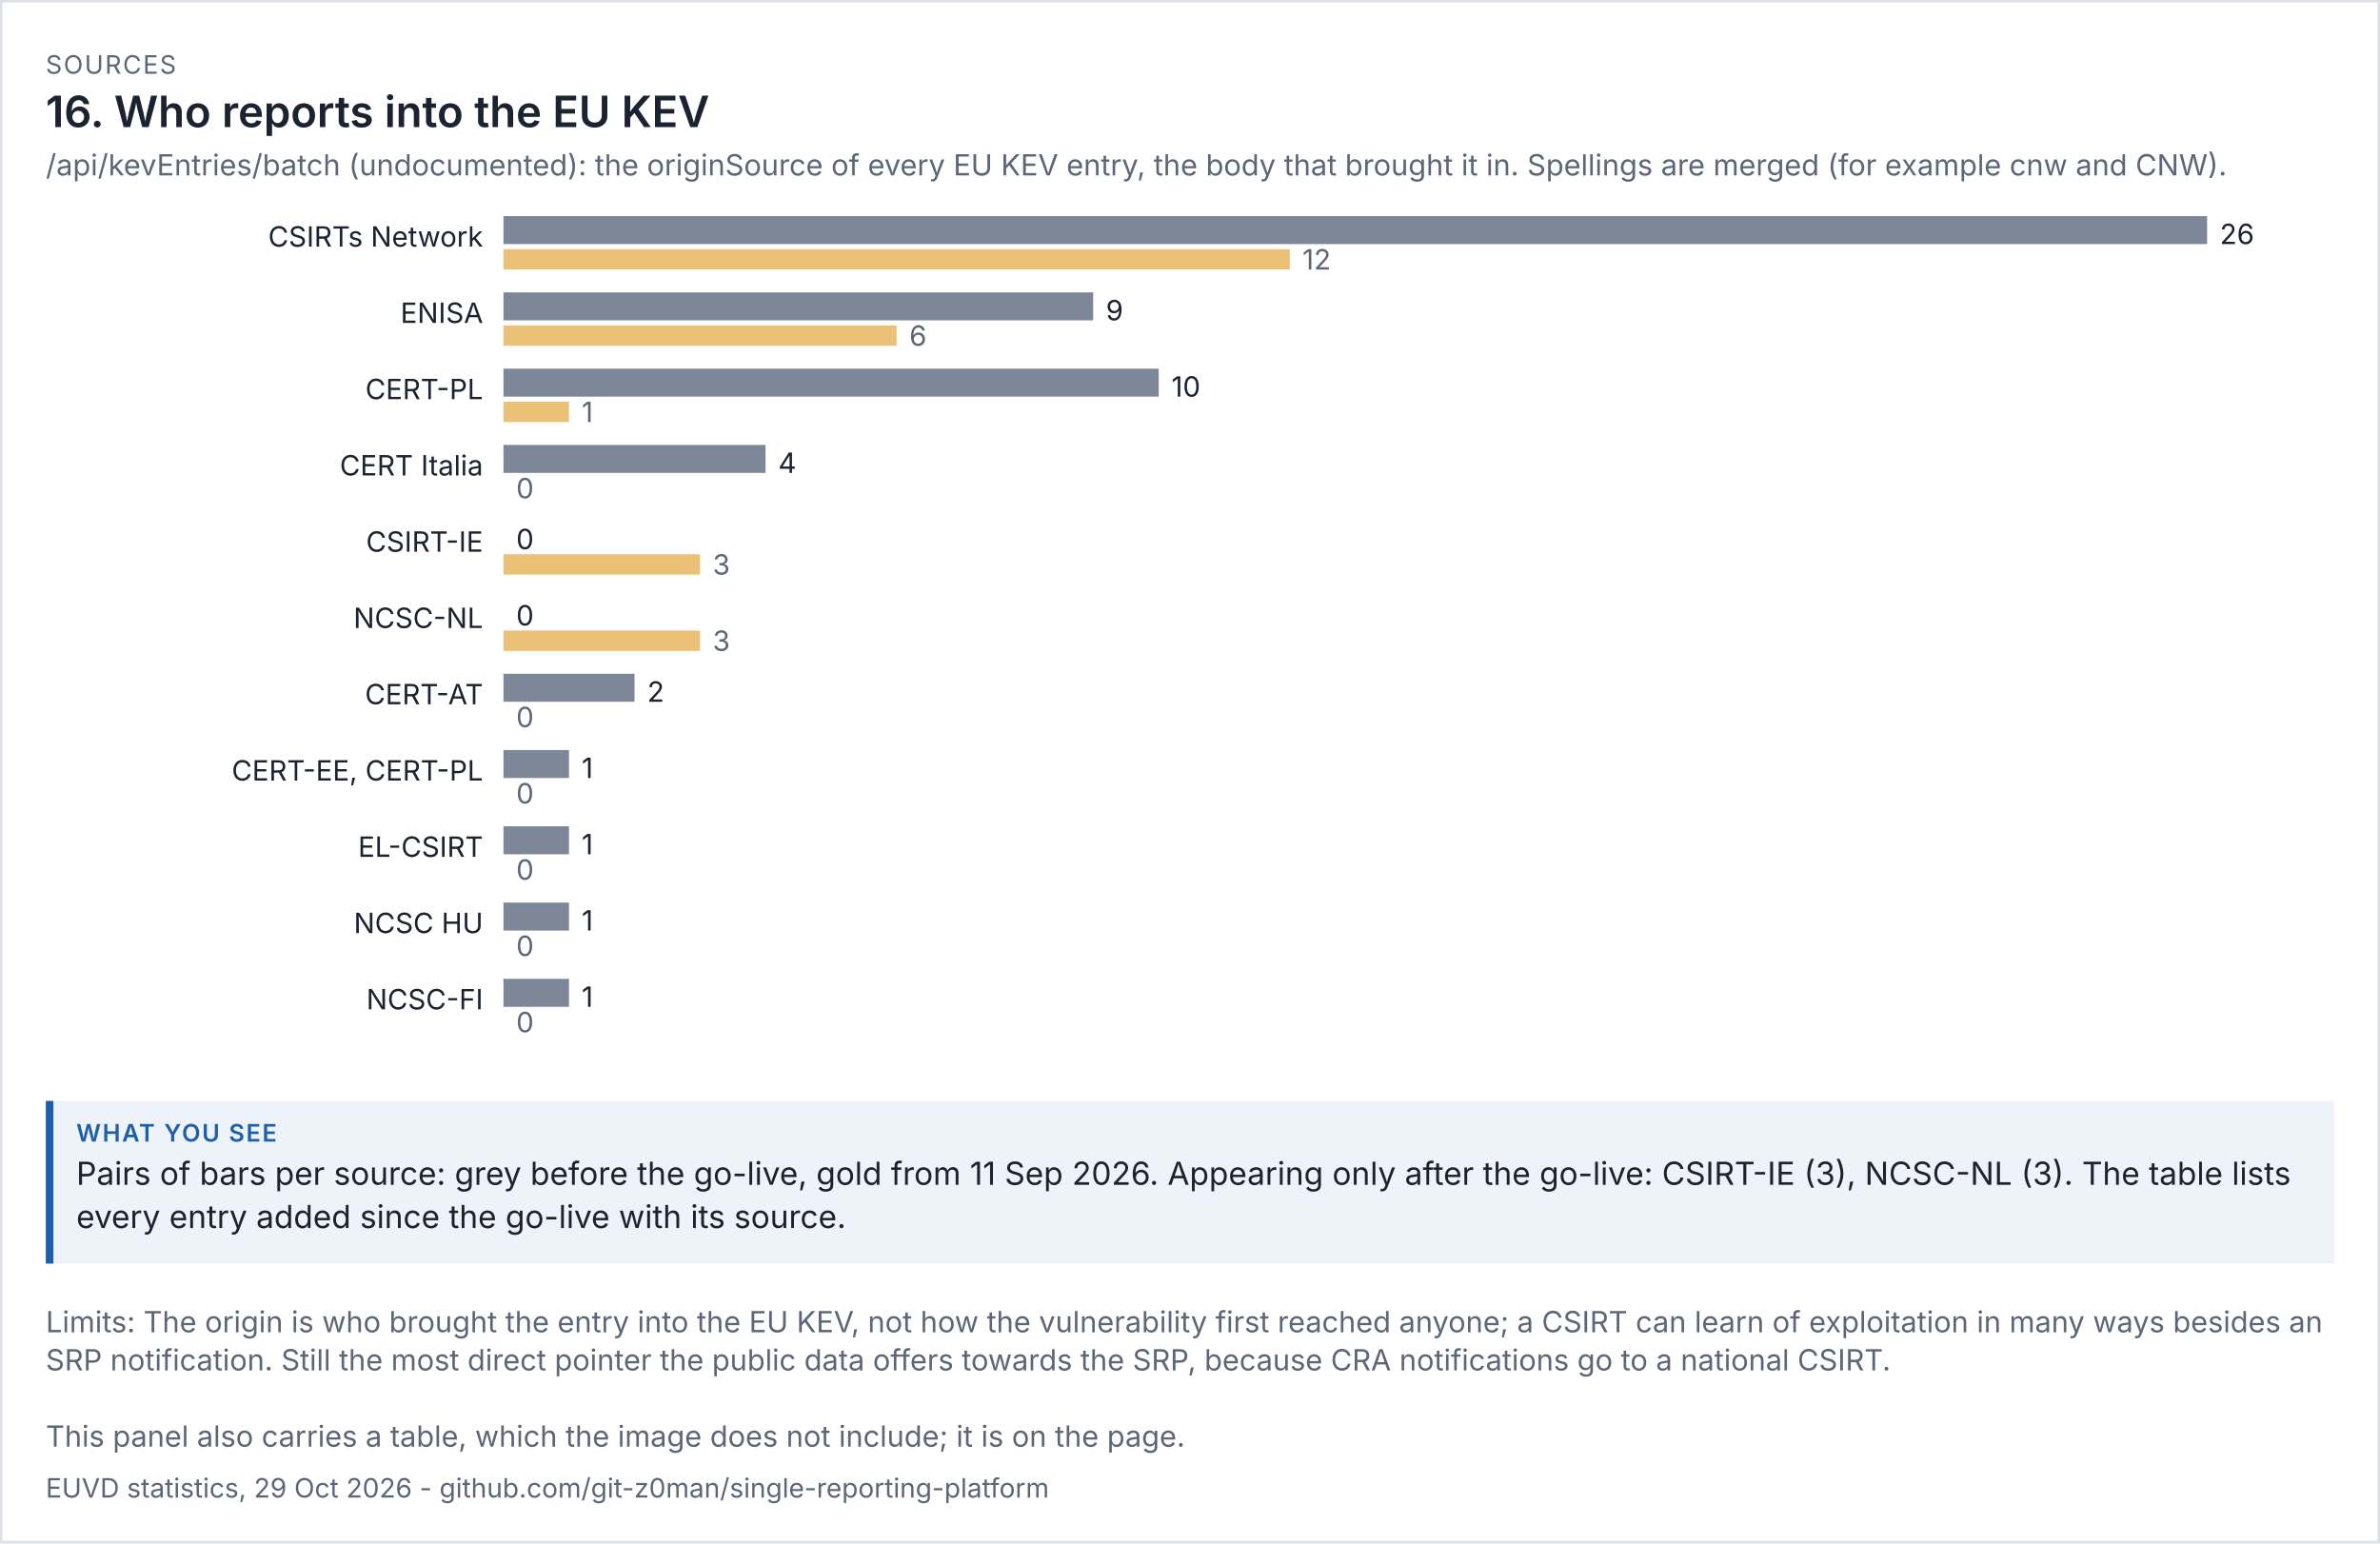
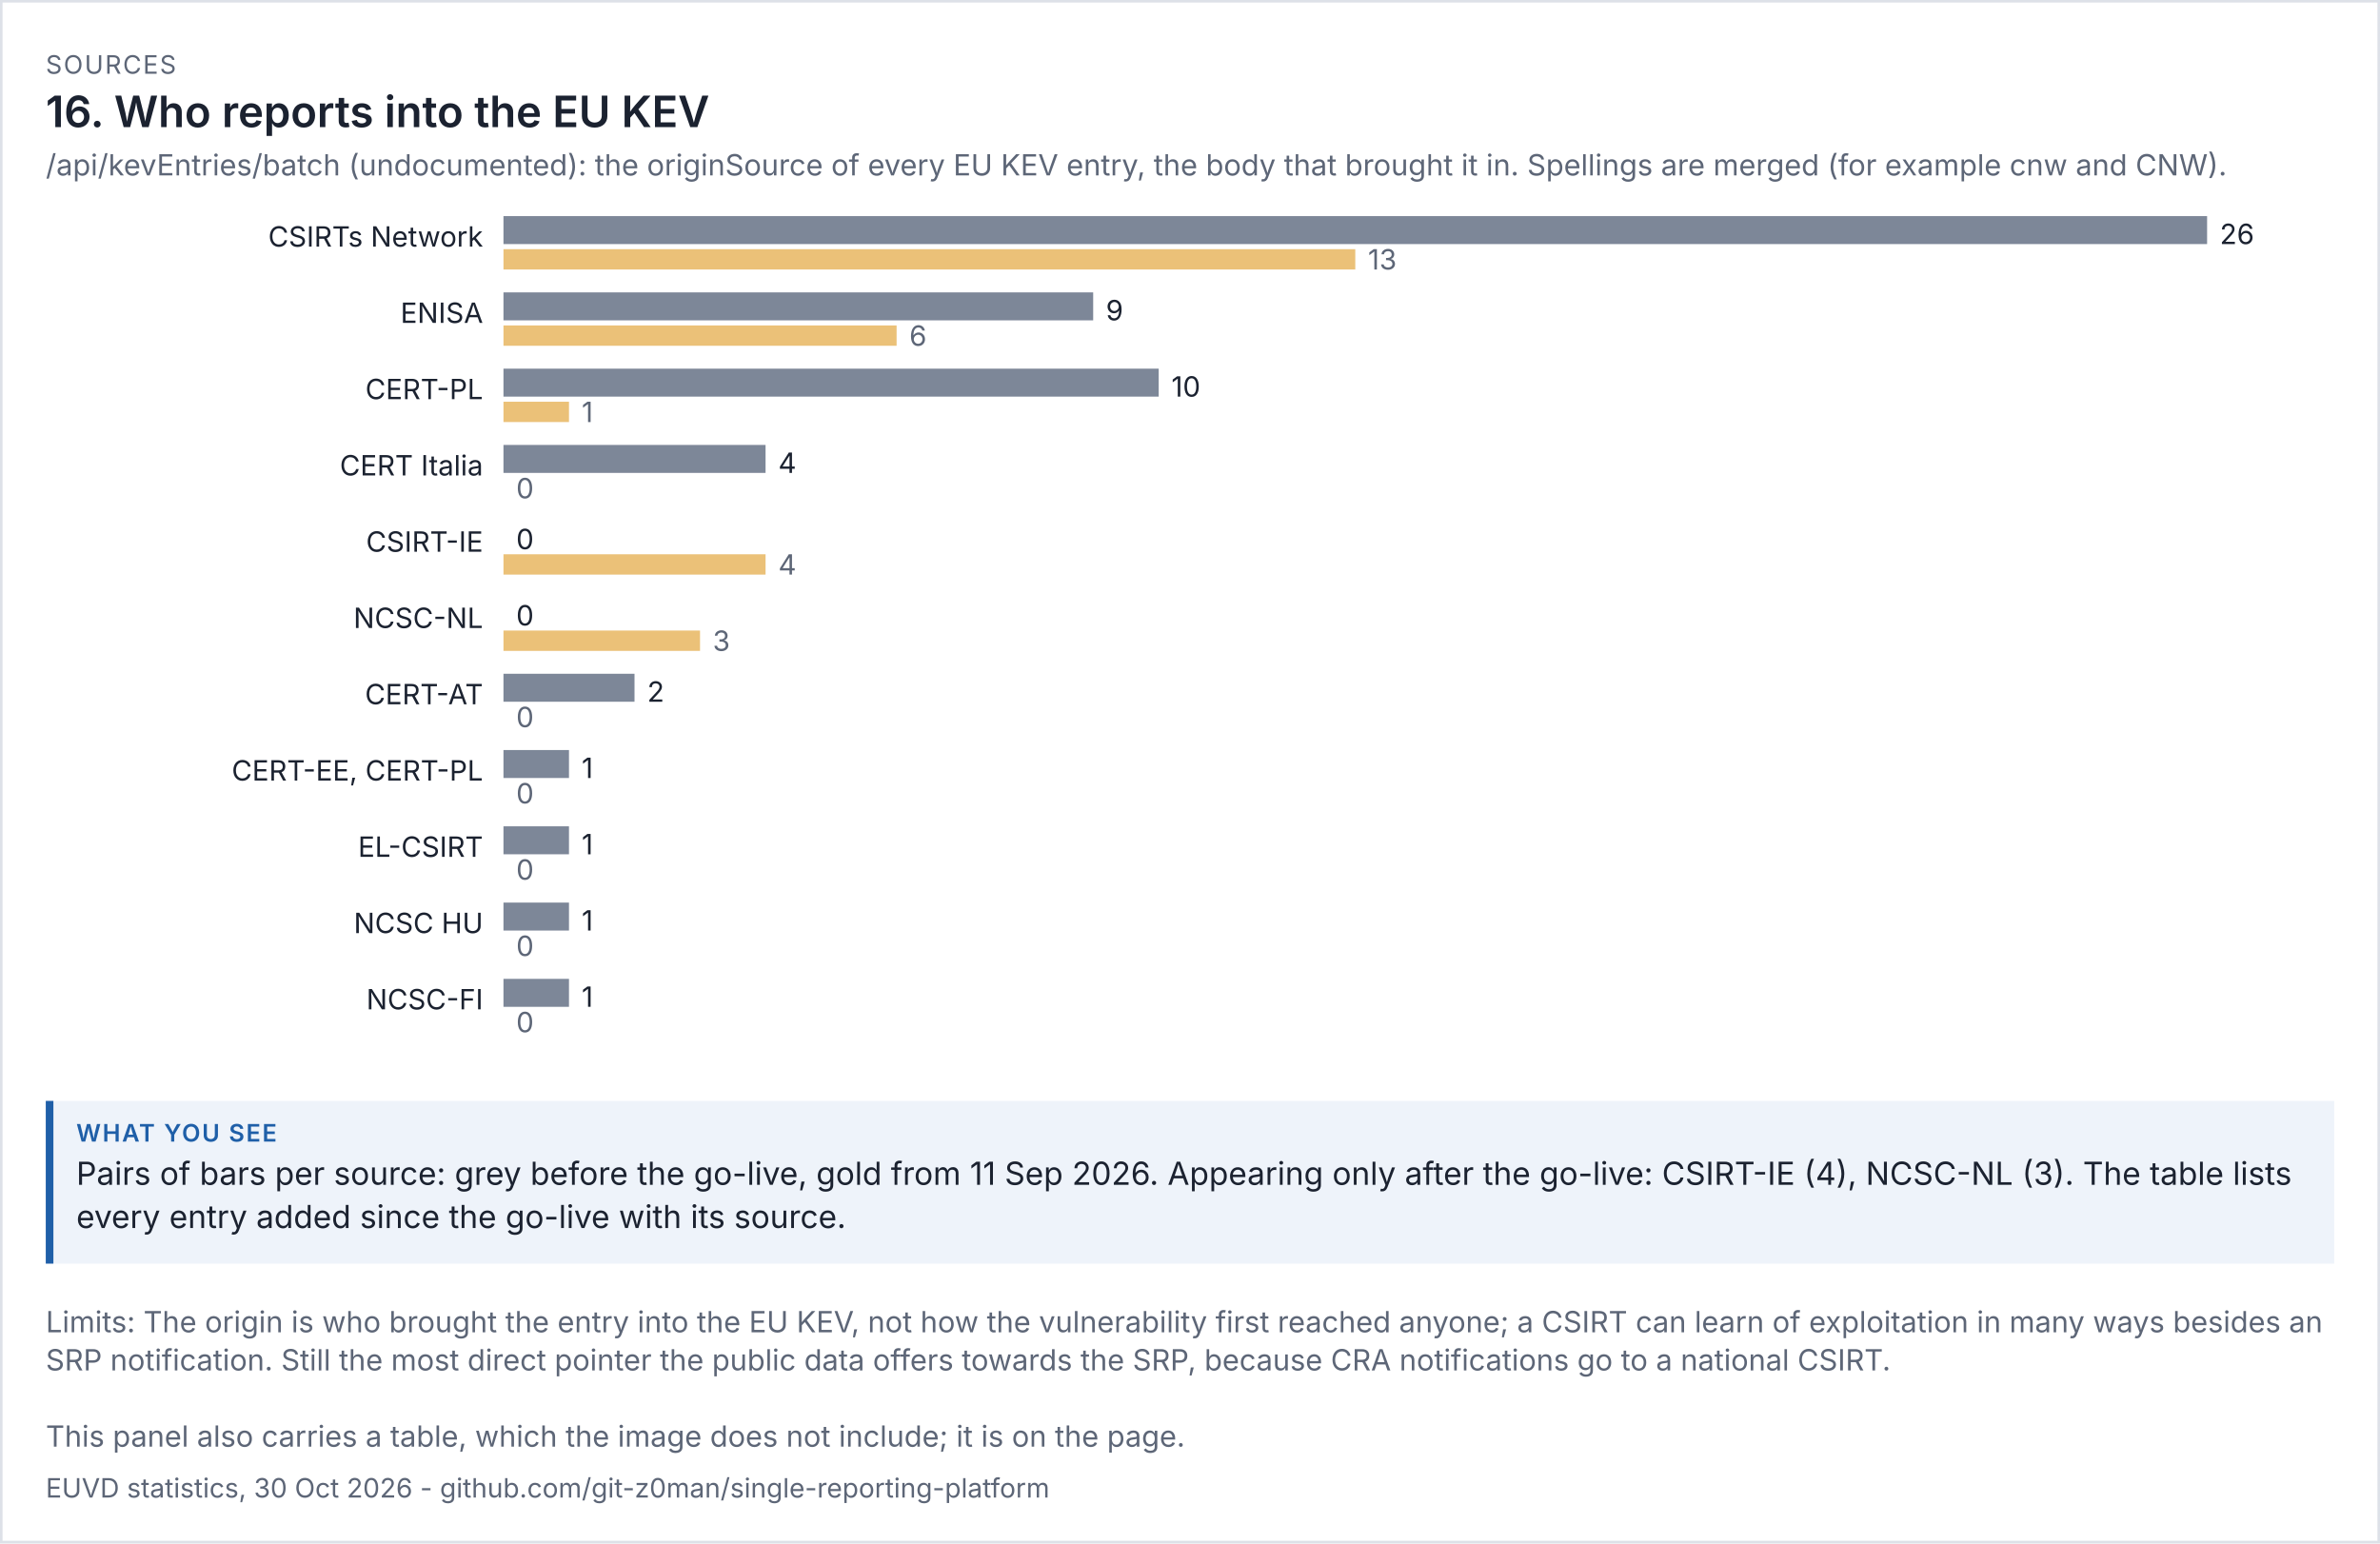
<svg xmlns="http://www.w3.org/2000/svg" viewBox="0 0 936 607" width="936" height="607" font-family="system-ui,-apple-system,'Segoe UI',sans-serif">
  <rect width="100%" height="100%" fill="#ffffff" />
  <rect x="0.5" y="0.5" width="935" height="606" fill="none" stroke="#dde1e8" />
  <text x="18" y="29" font-size="10" letter-spacing="0.6" fill="#5d6677">SOURCES</text>
  <text x="18" y="50" font-size="17" fill="#1b2230" font-weight="600">16. Who reports into the EU KEV</text>
  <text x="18" y="69" font-size="11.5" fill="#5d6677">/api/kevEntries/batch (undocumented): the originSource of every EU KEV entry, the body that brought it in. Spellings are merged (for example cnw and CNW).</text>
  <g transform="translate(18,79) scale(1)" font-size="11">
    <svg viewBox="0 0 900 342" role="img" width="900" height="342">
      <g>
        <text x="172" y="18" text-anchor="end" class="t" fill="rgb(27, 34, 48)">CSIRTs Network</text>
        <rect x="180" y="6" width="670" height="11" fill="rgb(125, 135, 152)" />
        <text x="855" y="17" class="t" fill="rgb(27, 34, 48)">26</text>
-         <rect x="180" y="19" width="309.231" height="8" fill="rgb(224, 160, 48)" opacity="0.65" />
-         <text x="494.231" y="27" fill="rgb(93, 102, 119)">12</text>
+         <rect x="180" y="19" width="335" height="8" fill="rgb(224, 160, 48)" opacity="0.65" />
+         <text x="520" y="27" fill="rgb(93, 102, 119)">13</text>
        <text x="172" y="48" text-anchor="end" class="t" fill="rgb(27, 34, 48)">ENISA</text>
        <rect x="180" y="36" width="231.923" height="11" fill="rgb(125, 135, 152)" />
        <text x="416.923" y="47" class="t" fill="rgb(27, 34, 48)">9</text>
        <rect x="180" y="49" width="154.615" height="8" fill="rgb(224, 160, 48)" opacity="0.65" />
        <text x="339.615" y="57" fill="rgb(93, 102, 119)">6</text>
        <text x="172" y="78" text-anchor="end" class="t" fill="rgb(27, 34, 48)">CERT-PL</text>
        <rect x="180" y="66" width="257.692" height="11" fill="rgb(125, 135, 152)" />
        <text x="442.692" y="77" class="t" fill="rgb(27, 34, 48)">10</text>
        <rect x="180" y="79" width="25.769" height="8" fill="rgb(224, 160, 48)" opacity="0.65" />
        <text x="210.769" y="87" fill="rgb(93, 102, 119)">1</text>
        <text x="172" y="108" text-anchor="end" class="t" fill="rgb(27, 34, 48)">CERT Italia</text>
        <rect x="180" y="96" width="103.077" height="11" fill="rgb(125, 135, 152)" />
        <text x="288.077" y="107" class="t" fill="rgb(27, 34, 48)">4</text>
        <rect x="180" y="109" width="0" height="8" fill="rgb(224, 160, 48)" opacity="0.65" />
        <text x="185" y="117" fill="rgb(93, 102, 119)">0</text>
        <text x="172" y="138" text-anchor="end" class="t" fill="rgb(27, 34, 48)">CSIRT-IE</text>
        <rect x="180" y="126" width="0" height="11" fill="rgb(125, 135, 152)" />
        <text x="185" y="137" class="t" fill="rgb(27, 34, 48)">0</text>
-         <rect x="180" y="139" width="77.308" height="8" fill="rgb(224, 160, 48)" opacity="0.65" />
-         <text x="262.308" y="147" fill="rgb(93, 102, 119)">3</text>
+         <rect x="180" y="139" width="103.077" height="8" fill="rgb(224, 160, 48)" opacity="0.65" />
+         <text x="288.077" y="147" fill="rgb(93, 102, 119)">4</text>
        <text x="172" y="168" text-anchor="end" class="t" fill="rgb(27, 34, 48)">NCSC-NL</text>
        <rect x="180" y="156" width="0" height="11" fill="rgb(125, 135, 152)" />
        <text x="185" y="167" class="t" fill="rgb(27, 34, 48)">0</text>
        <rect x="180" y="169" width="77.308" height="8" fill="rgb(224, 160, 48)" opacity="0.65" />
        <text x="262.308" y="177" fill="rgb(93, 102, 119)">3</text>
        <text x="172" y="198" text-anchor="end" class="t" fill="rgb(27, 34, 48)">CERT-AT</text>
        <rect x="180" y="186" width="51.538" height="11" fill="rgb(125, 135, 152)" />
        <text x="236.538" y="197" class="t" fill="rgb(27, 34, 48)">2</text>
        <rect x="180" y="199" width="0" height="8" fill="rgb(224, 160, 48)" opacity="0.65" />
        <text x="185" y="207" fill="rgb(93, 102, 119)">0</text>
        <text x="172" y="228" text-anchor="end" class="t" fill="rgb(27, 34, 48)">CERT-EE, CERT-PL</text>
        <rect x="180" y="216" width="25.769" height="11" fill="rgb(125, 135, 152)" />
        <text x="210.769" y="227" class="t" fill="rgb(27, 34, 48)">1</text>
        <rect x="180" y="229" width="0" height="8" fill="rgb(224, 160, 48)" opacity="0.65" />
        <text x="185" y="237" fill="rgb(93, 102, 119)">0</text>
        <text x="172" y="258" text-anchor="end" class="t" fill="rgb(27, 34, 48)">EL-CSIRT</text>
        <rect x="180" y="246" width="25.769" height="11" fill="rgb(125, 135, 152)" />
        <text x="210.769" y="257" class="t" fill="rgb(27, 34, 48)">1</text>
        <rect x="180" y="259" width="0" height="8" fill="rgb(224, 160, 48)" opacity="0.65" />
        <text x="185" y="267" fill="rgb(93, 102, 119)">0</text>
        <text x="172" y="288" text-anchor="end" class="t" fill="rgb(27, 34, 48)">NCSC HU</text>
        <rect x="180" y="276" width="25.769" height="11" fill="rgb(125, 135, 152)" />
        <text x="210.769" y="287" class="t" fill="rgb(27, 34, 48)">1</text>
        <rect x="180" y="289" width="0" height="8" fill="rgb(224, 160, 48)" opacity="0.65" />
        <text x="185" y="297" fill="rgb(93, 102, 119)">0</text>
        <text x="172" y="318" text-anchor="end" class="t" fill="rgb(27, 34, 48)">NCSC-FI</text>
        <rect x="180" y="306" width="25.769" height="11" fill="rgb(125, 135, 152)" />
        <text x="210.769" y="317" class="t" fill="rgb(27, 34, 48)">1</text>
        <rect x="180" y="319" width="0" height="8" fill="rgb(224, 160, 48)" opacity="0.65" />
        <text x="185" y="327" fill="rgb(93, 102, 119)">0</text>
      </g>
    </svg>
  </g>
  <rect x="18" y="433" width="900" height="64" fill="#eef3fa" />
  <rect x="18" y="433" width="3" height="64" fill="#1f5fa8" />
  <text x="30" y="449" font-size="9.5" letter-spacing="0.6" font-weight="600" fill="#1f5fa8">WHAT YOU SEE</text>
-   <text x="30" y="466" font-size="12.5" fill="#1b2230">Pairs of bars per source: grey before the go-live, gold from 11 Sep 2026. Appearing only after the go-live: CSIRT-IE (3), NCSC-NL (3). The table lists</text>
+   <text x="30" y="466" font-size="12.5" fill="#1b2230">Pairs of bars per source: grey before the go-live, gold from 11 Sep 2026. Appearing only after the go-live: CSIRT-IE (4), NCSC-NL (3). The table lists</text>
  <text x="30" y="483" font-size="12.5" fill="#1b2230">every entry added since the go-live with its source.</text>
  <text x="18" y="524" font-size="11.5" fill="#5d6677">Limits: The origin is who brought the entry into the EU KEV, not how the vulnerability first reached anyone; a CSIRT can learn of exploitation in many ways besides an</text>
  <text x="18" y="539" font-size="11.5" fill="#5d6677">SRP notification. Still the most direct pointer the public data offers towards the SRP, because CRA notifications go to a national CSIRT.</text>
  <text x="18" y="569" font-size="11.5" fill="#5d6677">This panel also carries a table, which the image does not include; it is on the page.</text>
-   <text x="18" y="589" font-size="10.5" fill="#5d6677">EUVD statistics, 29 Oct 2026 - github.com/git-z0man/single-reporting-platform</text>
+   <text x="18" y="589" font-size="10.5" fill="#5d6677">EUVD statistics, 30 Oct 2026 - github.com/git-z0man/single-reporting-platform</text>
</svg>
